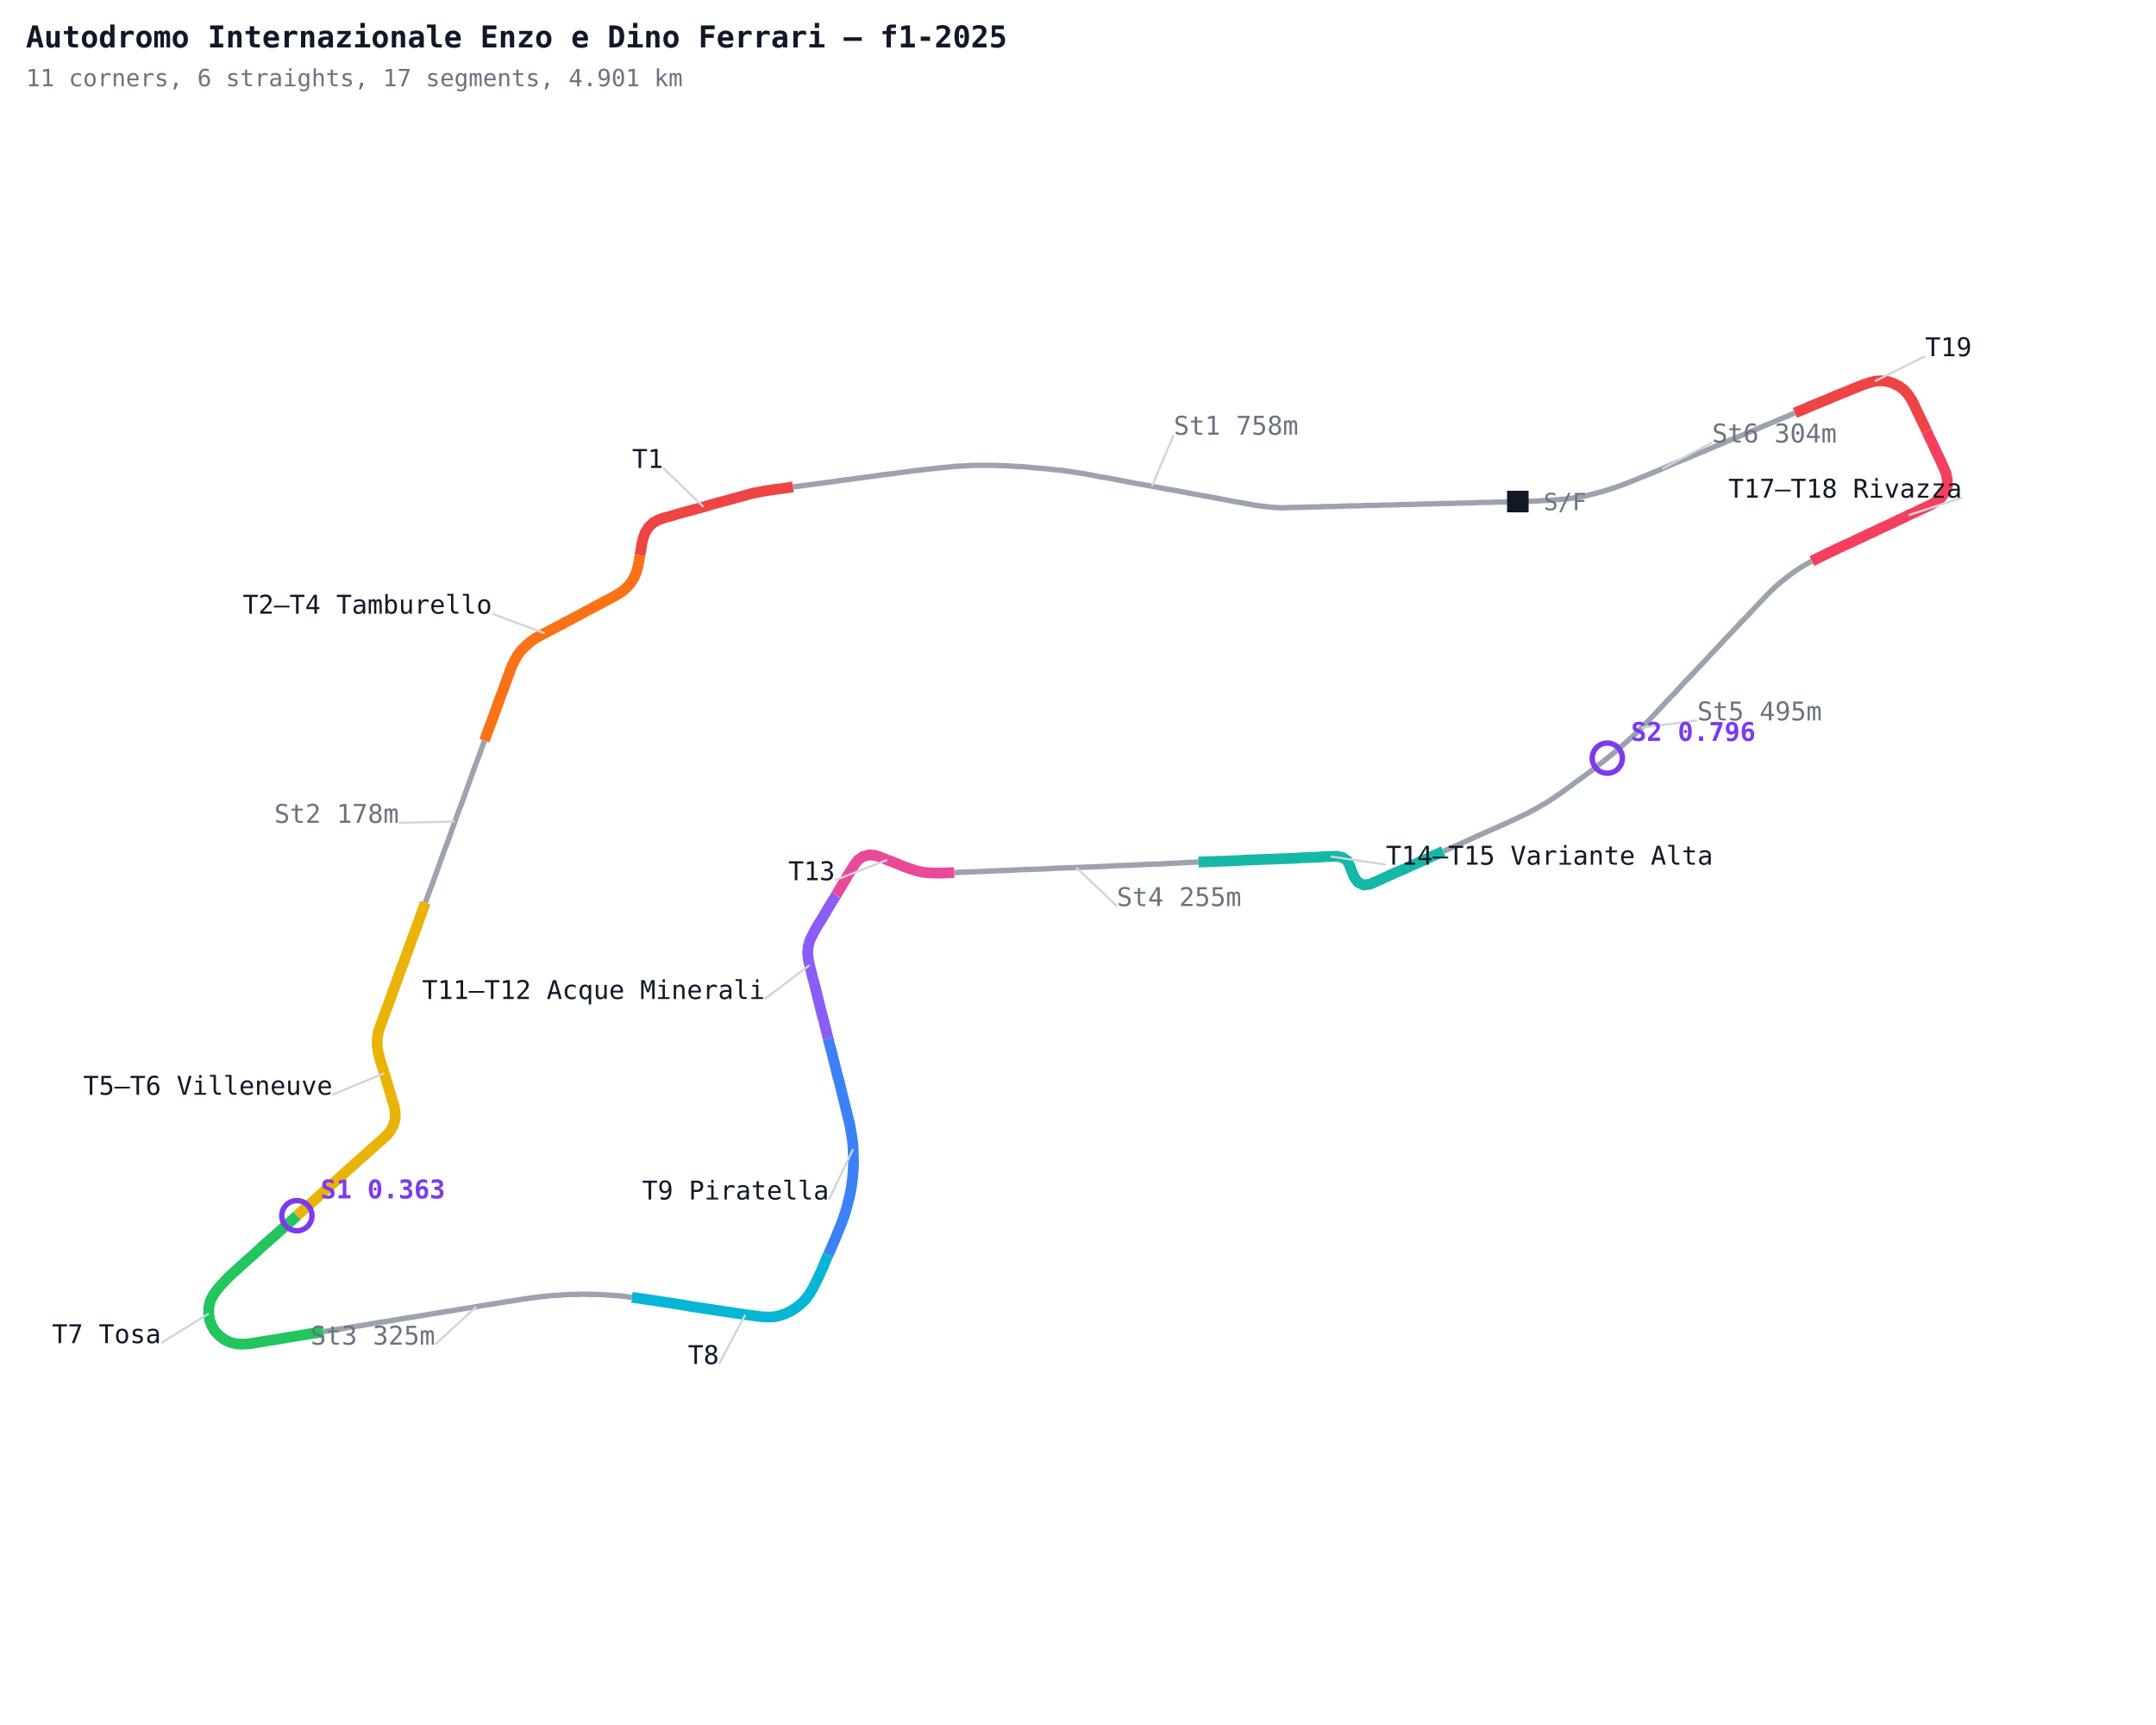
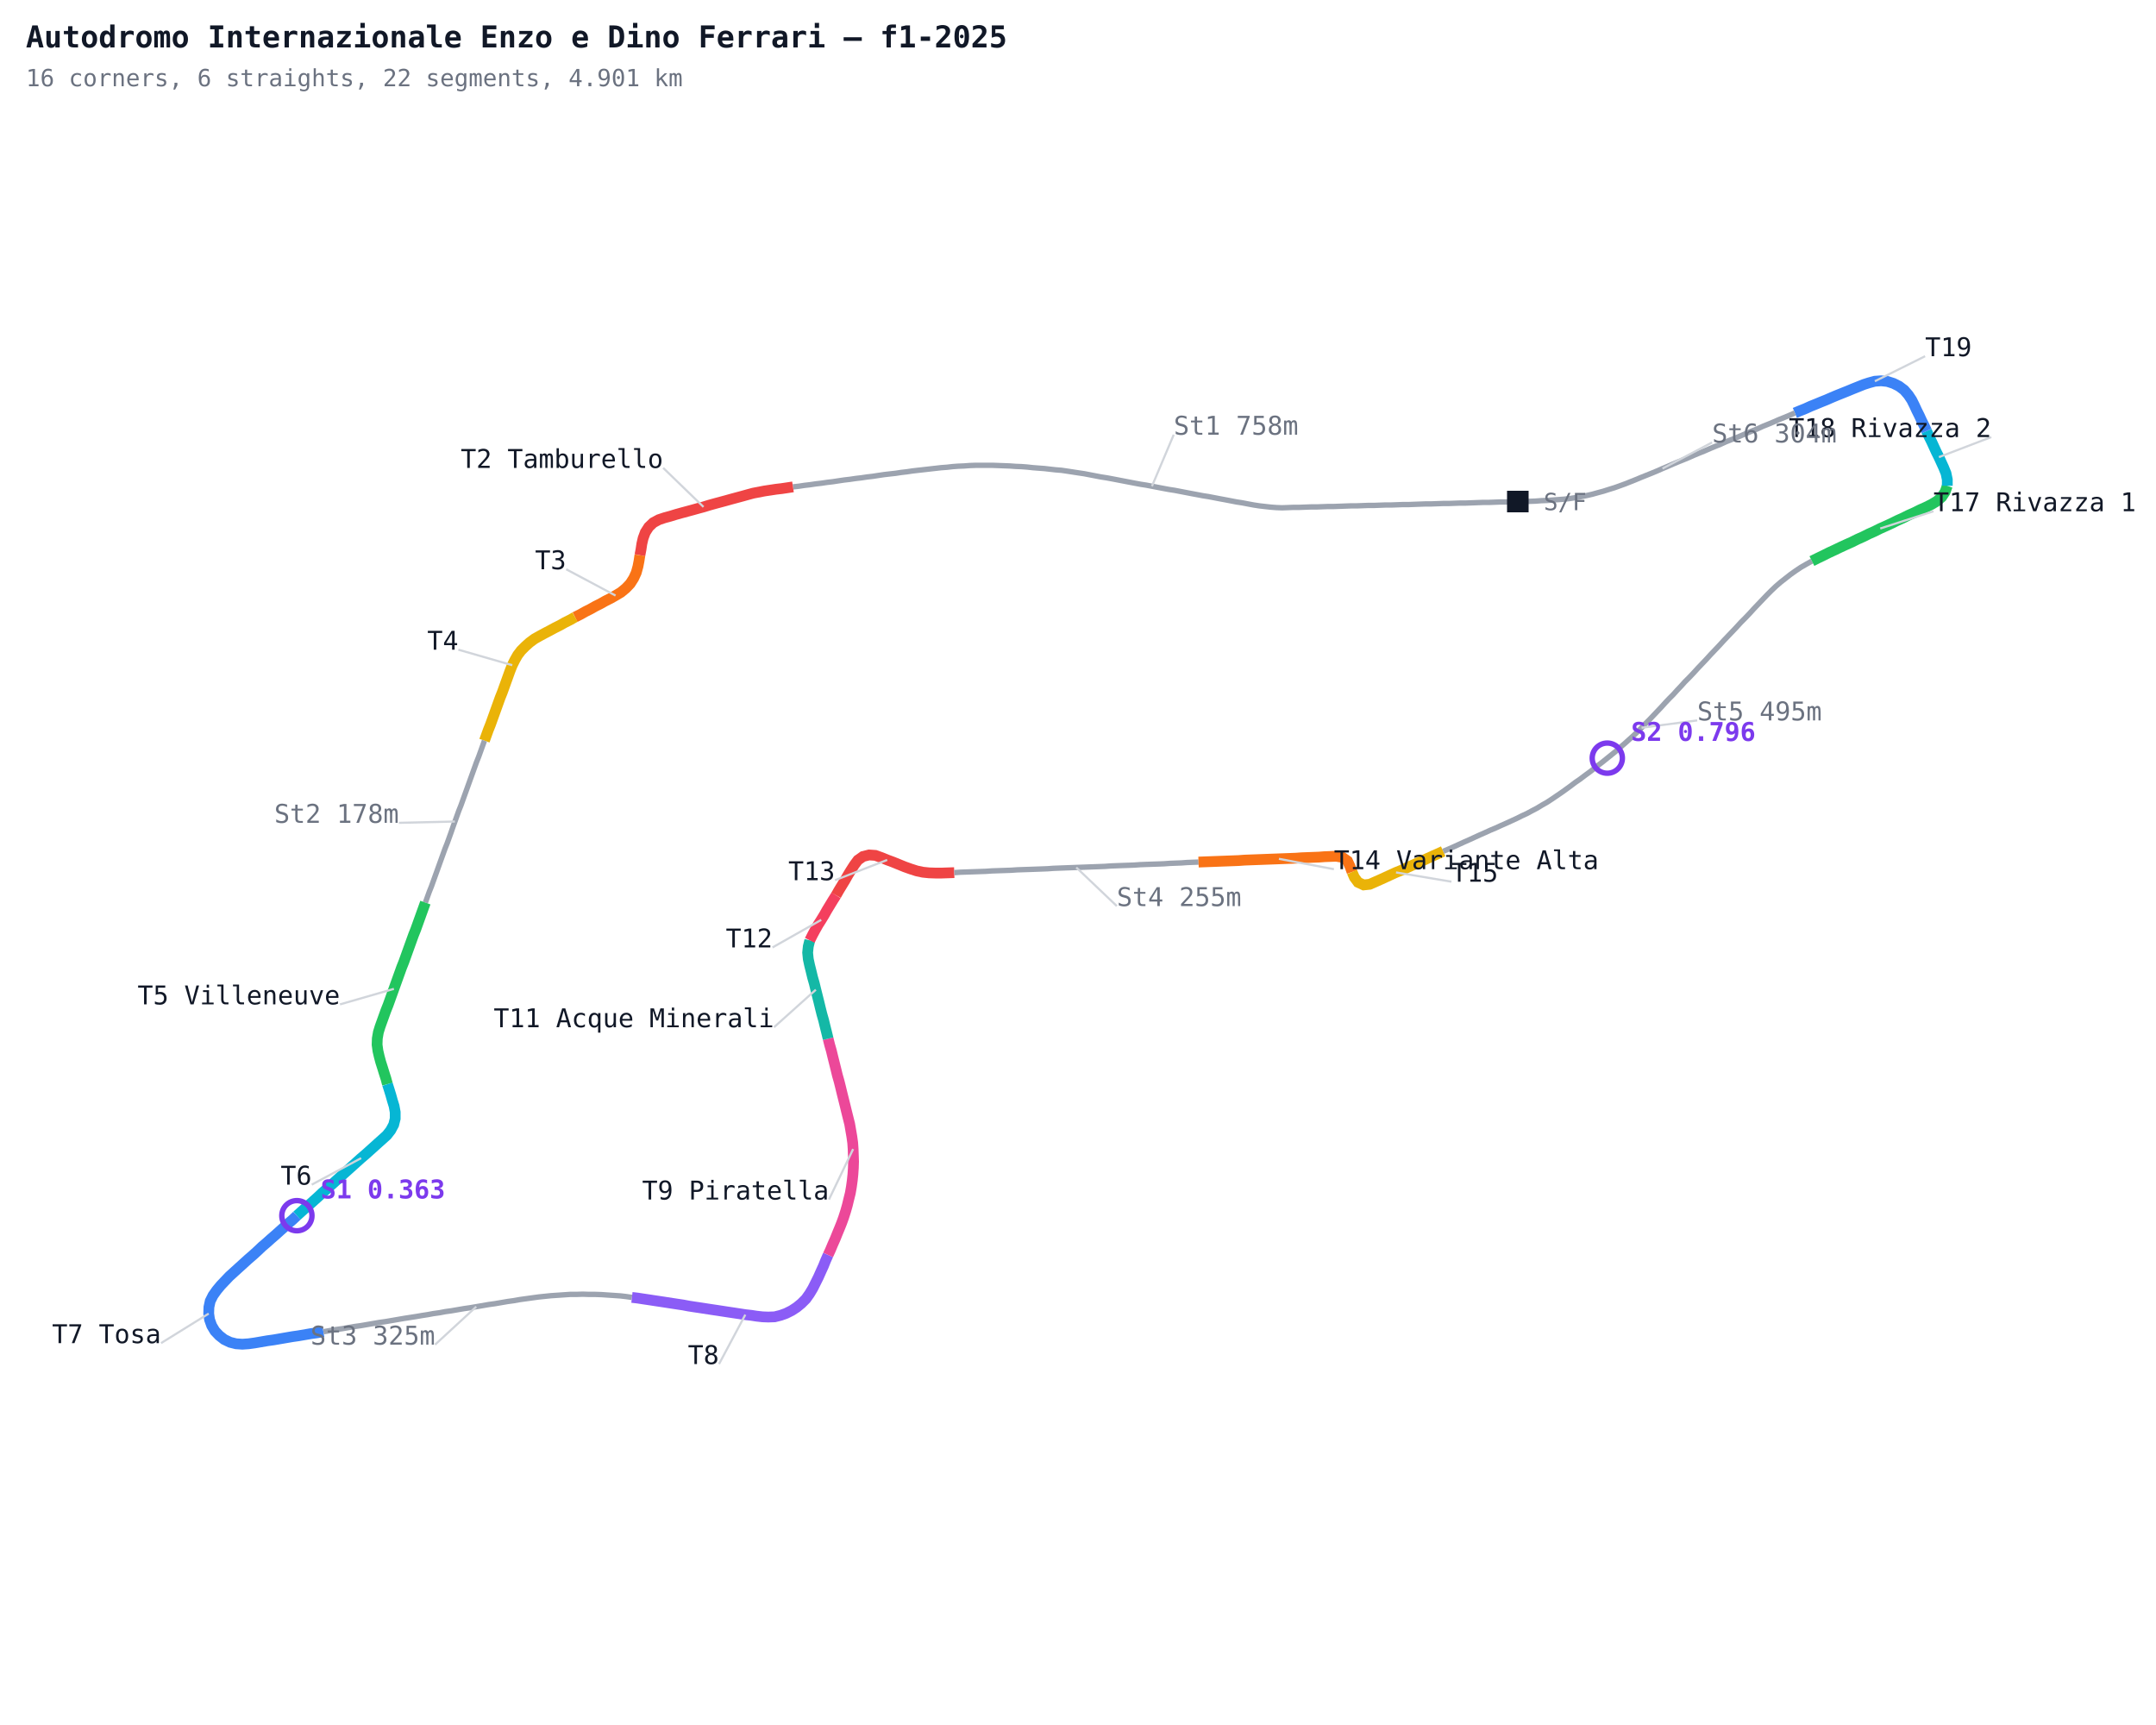
<svg xmlns="http://www.w3.org/2000/svg" width="1000" height="800" viewBox="0 0 1000 800">
  <defs>
    <style>
      .name { font-family: monospace; font-size: 12px; }
      .sector { font-family: monospace; font-size: 12px; fill: #7c3aed; font-weight: bold; }
      .title { font-family: monospace; font-size: 14px; fill: #111827; font-weight: bold; }
      .sub { font-family: monospace; font-size: 11px; fill: #6b7280; }
    </style>
  </defs>
  <rect width="1000" height="800" fill="#ffffff" />
  <polyline fill="none" stroke="#9ca3af" stroke-width="2.5" points="704.0,232.6 701.2,232.7 698.6,232.8 695.9,232.8 693.2,232.9 690.6,233.0 687.9,233.0 685.2,233.1 682.6,233.2 679.9,233.3 677.3,233.3 674.6,233.4 671.9,233.5 669.3,233.5 666.6,233.6 663.9,233.7 661.3,233.7 658.6,233.8 655.9,233.9 653.3,234.0 650.6,234.0 648.0,234.1 645.3,234.2 642.6,234.2 640.0,234.3 637.3,234.4 634.6,234.4 632.0,234.5 629.3,234.6 626.7,234.6 624.0,234.7 621.3,234.8 618.7,234.9 616.0,234.9 613.3,235.0 610.7,235.1 608.0,235.1 605.3,235.2 602.7,235.3 600.0,235.3 597.4,235.4 594.7,235.5 592.0,235.4 589.4,235.2 586.7,234.9 584.1,234.6 581.5,234.2 578.8,233.7 576.2,233.2 573.6,232.8 571.0,232.3 568.4,231.8 565.7,231.3 563.1,230.8 560.5,230.3 557.9,229.9 555.3,229.4 552.6,228.9 550.0,228.4 547.4,227.9 544.8,227.4 542.2,227.0 539.5,226.5 536.9,226.0 534.3,225.5 531.7,225.0 529.1,224.6 526.4,224.1 523.8,223.6 521.2,223.1 518.6,222.6 516.0,222.1 513.3,221.6 510.7,221.2 508.1,220.7 505.5,220.2 502.9,219.7 500.2,219.3 497.6,218.9 495.0,218.5 492.3,218.1 489.7,217.9 487.0,217.6 484.4,217.3 481.7,217.1 479.1,216.9 476.4,216.6 473.8,216.4 471.1,216.3 468.4,216.1 465.8,216.0 463.1,215.9 460.4,215.8 457.8,215.8 455.1,215.8 452.5,215.8 449.8,215.9 447.1,216.1 444.5,216.2 441.8,216.4 439.2,216.7 436.5,216.9 433.9,217.2 431.2,217.5 428.6,217.8 425.9,218.1 423.3,218.4 420.6,218.8 418.0,219.1 415.4,219.5 412.7,219.8 410.1,220.1 407.4,220.5 404.8,220.9 402.2,221.2 399.5,221.6 396.9,221.9 394.2,222.3 391.6,222.6 388.9,223.0 386.3,223.4 383.7,223.7 381.0,224.1 378.4,224.4 375.7,224.8 373.1,225.1 370.5,225.5 367.8,225.8" />
  <polyline fill="none" stroke="#ef4444" stroke-width="5" points="367.8,225.8 365.2,226.2 362.5,226.6 359.9,226.9 357.3,227.3 354.6,227.7 352.0,228.2 349.4,228.7 346.8,229.4 344.3,230.1 341.7,230.8 339.1,231.5 336.6,232.2 334.0,232.9 331.4,233.6 328.9,234.3 326.3,235.1 323.7,235.8 321.2,236.5 318.6,237.2 316.0,237.9 313.5,238.6 310.9,239.4 308.3,240.1 305.6,241.0 303.0,242.4 300.9,244.4 299.3,246.9 298.3,249.6 297.7,252.2 297.3,254.9 296.8,257.5" />
-   <polyline fill="none" stroke="#f97316" stroke-width="5" points="296.8,257.5 296.4,260.1 295.9,262.7 295.1,265.6 293.9,268.2 292.3,270.7 290.3,272.8 288.0,274.7 285.5,276.2 283.2,277.5 280.8,278.7 278.5,280.0 276.1,281.2 273.8,282.5 271.4,283.7 269.1,285.0 266.7,286.2 264.4,287.5 262.0,288.7 259.7,290.0 257.3,291.2 254.9,292.5 252.6,293.7 250.2,295.0 247.9,296.3 245.6,298.0 243.6,299.8 241.7,301.7 240.1,303.8 238.8,306.1 237.6,308.5 236.6,311.0 235.7,313.5 234.8,316.0 233.9,318.5 233.0,321.0 232.0,323.5 231.1,326.0 230.2,328.5 229.3,331.0 228.4,333.5 227.5,336.0 226.5,338.5 225.6,341.0 224.7,343.5" />
+   <polyline fill="none" stroke="#f97316" stroke-width="5" points="296.8,257.5 296.4,260.1 295.9,262.7 295.1,265.6 293.9,268.2 292.3,270.7 290.3,272.8 288.0,274.7 285.5,276.2 283.2,277.5 280.8,278.7 278.5,280.0 276.1,281.2 273.8,282.5 271.4,283.7 269.1,285.0 266.7,286.2" />
+   <polyline fill="none" stroke="#eab308" stroke-width="5" points="266.7,286.2 264.4,287.5 262.0,288.7 259.7,290.0 257.3,291.2 254.9,292.5 252.6,293.7 250.2,295.0 247.9,296.3 245.6,298.0 243.6,299.8 241.7,301.7 240.1,303.8 238.8,306.1 237.6,308.5 236.6,311.0 235.7,313.5 234.8,316.0 233.9,318.5 233.0,321.0 232.0,323.5 231.1,326.0 230.2,328.5 229.3,331.0 228.4,333.5 227.5,336.0 226.5,338.5 225.6,341.0 224.7,343.5" />
  <polyline fill="none" stroke="#9ca3af" stroke-width="2.5" points="224.7,343.5 223.8,346.0 222.9,348.5 222.0,351.0 221.0,353.5 220.1,356.0 219.2,358.5 218.3,361.0 217.4,363.5 216.5,366.0 215.6,368.5 214.7,371.0 213.8,373.5 212.8,376.0 211.9,378.5 211.0,381.0 210.1,383.5 209.2,386.1 208.3,388.6 207.4,391.1 206.4,393.6 205.5,396.1 204.6,398.6 203.7,401.1 202.8,403.6 201.9,406.1 201.0,408.6 200.1,411.1 199.1,413.6 198.2,416.1 197.3,418.6" />
-   <polyline fill="none" stroke="#eab308" stroke-width="5" points="197.3,418.6 196.4,421.1 195.5,423.6 194.6,426.1 193.7,428.6 192.8,431.1 191.8,433.6 190.9,436.1 190.0,438.6 189.1,441.1 188.2,443.6 187.3,446.1 186.3,448.6 185.4,451.1 184.5,453.6 183.6,456.1 182.7,458.6 181.8,461.1 180.9,463.6 180.0,466.1 179.0,468.6 178.1,471.1 177.2,473.6 176.3,476.1 175.5,478.7 175.0,481.6 174.9,484.5 175.3,487.4 175.9,490.0 176.6,492.6 177.4,495.1 178.2,497.7 179.0,500.2 179.7,502.8 180.5,505.3 181.3,507.9 182.0,510.4 182.8,513.0 183.3,515.8 183.3,518.8 182.6,521.6 181.2,524.2 179.4,526.5 177.4,528.3 175.5,530.0 173.5,531.8 171.5,533.6 169.5,535.4 167.5,537.1 165.5,538.9 163.5,540.7 161.5,542.5 159.6,544.2 157.6,546.0 155.6,547.8 153.6,549.6 151.6,551.4 149.6,553.1 147.7,554.9 145.7,556.7 143.7,558.5 141.7,560.2 139.7,562.0 137.7,563.8" />
-   <polyline fill="none" stroke="#22c55e" stroke-width="5" points="137.7,563.8 135.8,565.6 133.8,567.3 131.8,569.1 129.8,570.9 127.8,572.7 125.6,574.6 123.6,576.4 121.6,578.1 119.5,580.1 117.3,582.1 115.1,584.0 112.9,586.0 110.8,587.9 108.6,589.9 106.4,591.9 104.4,594.0 102.4,596.1 100.5,598.4 98.8,600.8 97.5,603.4 96.9,606.2 96.8,609.2 97.2,612.0 98.2,614.8 99.7,617.3 101.7,619.4 104.0,621.2 106.7,622.5 109.5,623.2 112.4,623.4 115.3,623.2 118.2,622.8 121.1,622.3 124.0,621.8 126.9,621.4 129.8,620.9 132.7,620.4 135.6,619.9 138.4,619.5 141.3,619.0 144.2,618.5 147.1,618.1 150.0,617.6" />
+   <polyline fill="none" stroke="#22c55e" stroke-width="5" points="197.3,418.6 196.4,421.1 195.5,423.6 194.6,426.1 193.7,428.6 192.8,431.1 191.8,433.6 190.9,436.1 190.0,438.6 189.1,441.1 188.2,443.6 187.3,446.1 186.3,448.6 185.4,451.1 184.5,453.6 183.6,456.1 182.7,458.6 181.8,461.1 180.9,463.6 180.0,466.1 179.0,468.6 178.1,471.1 177.2,473.6 176.3,476.1 175.5,478.7 175.0,481.6 174.9,484.5 175.3,487.4 175.9,490.0 176.6,492.6 177.4,495.1 178.2,497.7 179.0,500.2 179.7,502.8" />
+   <polyline fill="none" stroke="#06b6d4" stroke-width="5" points="179.7,502.8 180.5,505.3 181.3,507.9 182.0,510.4 182.8,513.0 183.3,515.8 183.3,518.8 182.6,521.6 181.2,524.2 179.4,526.5 177.4,528.3 175.5,530.0 173.5,531.8 171.5,533.6 169.5,535.4 167.5,537.1 165.5,538.9 163.5,540.7 161.5,542.5 159.6,544.2 157.6,546.0 155.6,547.8 153.6,549.6 151.6,551.4 149.6,553.1 147.7,554.9 145.7,556.7 143.7,558.5 141.7,560.2 139.7,562.0 137.7,563.8" />
+   <polyline fill="none" stroke="#3b82f6" stroke-width="5" points="137.7,563.8 135.8,565.6 133.8,567.3 131.8,569.1 129.8,570.9 127.8,572.7 125.6,574.6 123.6,576.4 121.6,578.1 119.5,580.1 117.3,582.1 115.1,584.0 112.9,586.0 110.8,587.9 108.6,589.9 106.4,591.9 104.4,594.0 102.4,596.1 100.5,598.4 98.8,600.8 97.5,603.4 96.9,606.2 96.8,609.2 97.2,612.0 98.2,614.8 99.7,617.3 101.7,619.4 104.0,621.2 106.7,622.5 109.5,623.2 112.4,623.4 115.3,623.2 118.2,622.8 121.1,622.3 124.0,621.8 126.9,621.4 129.8,620.9 132.7,620.4 135.6,619.9 138.4,619.5 141.3,619.0 144.2,618.5 147.1,618.1 150.0,617.6" />
  <polyline fill="none" stroke="#9ca3af" stroke-width="2.5" points="150.0,617.6 152.9,617.1 155.8,616.6 158.7,616.2 161.6,615.7 164.4,615.2 167.3,614.8 170.2,614.3 173.1,613.8 176.0,613.3 178.9,612.9 181.8,612.4 184.7,611.9 187.6,611.4 190.2,611.0 192.8,610.6 195.7,610.1 198.3,609.7 201.0,609.2 203.9,608.8 206.5,608.3 209.4,607.9 212.3,607.4 215.2,606.9 218.0,606.5 220.9,606.0 223.8,605.5 226.7,605.0 229.6,604.6 232.5,604.1 235.4,603.6 238.3,603.2 241.1,602.7 244.0,602.3 246.9,601.9 249.8,601.5 252.7,601.2 255.6,600.9 258.6,600.7 261.5,600.5 264.4,600.3 267.3,600.3 270.3,600.2 273.2,600.3 276.1,600.3 279.0,600.4 281.9,600.6 284.9,600.8 287.8,601.0 290.4,601.3 293.1,601.7" />
-   <polyline fill="none" stroke="#06b6d4" stroke-width="5" points="293.1,601.7 295.7,602.0 298.3,602.4 301.0,602.8 303.6,603.2 306.3,603.6 308.9,604.0 311.5,604.4 314.1,604.8 316.8,605.2 319.4,605.7 322.0,606.1 324.7,606.5 327.3,606.9 329.9,607.3 332.6,607.7 335.2,608.1 337.8,608.5 340.5,608.9 343.1,609.3 345.7,609.7 348.4,610.0 351.0,610.4 353.7,610.7 356.3,610.8 359.3,610.7 362.1,610.0 364.6,609.1 367.2,607.8 369.5,606.3 371.7,604.5 373.8,602.4 375.5,600.0 377.0,597.5 378.3,594.9 379.6,592.3 380.8,589.6 381.9,587.2 382.9,584.7 384.1,582.0" />
-   <polyline fill="none" stroke="#3b82f6" stroke-width="5" points="384.1,582.0 385.2,579.6 386.2,577.2 387.4,574.5 388.4,572.0 389.4,569.6 390.4,567.1 391.3,564.6 392.2,561.8 393.0,559.0 393.7,556.1 394.4,553.3 394.9,550.4 395.3,547.5 395.6,544.6 395.8,541.7 395.9,538.7 395.8,535.8 395.7,532.9 395.5,530.0 395.1,527.1 394.6,524.2 394.1,521.3 393.4,518.5 392.7,515.7 392.0,512.8 391.3,510.0 390.6,507.2 389.9,504.3 389.2,501.5 388.4,498.7 387.7,495.8 387.0,493.0 386.3,490.2 385.6,487.3 384.8,484.5 384.1,481.7" />
-   <polyline fill="none" stroke="#8b5cf6" stroke-width="5" points="384.1,481.7 383.4,478.8 382.7,476.0 382.0,473.1 381.2,470.3 380.5,467.5 379.8,464.6 379.1,461.8 378.4,459.0 377.7,456.1 376.9,453.3 376.2,450.4 375.5,447.6 374.9,444.8 374.6,441.8 374.9,438.9 375.6,436.1 376.9,433.5 378.2,431.1 379.5,428.8 380.9,426.6 382.3,424.3 383.6,422.0 385.0,419.7 386.4,417.4 387.8,415.2" />
-   <polyline fill="none" stroke="#ec4899" stroke-width="5" points="387.8,415.2 389.1,412.9 390.5,410.6 391.9,408.3 393.2,406.0 394.6,403.7 396.2,401.2 397.9,398.9 400.3,397.2 403.1,396.5 406.0,396.7 408.8,397.7 411.5,398.8 414.2,399.8 416.9,400.9 419.6,402.0 422.4,403.0 425.2,403.9 428.0,404.5 430.9,404.8 433.8,404.9 436.8,404.9 439.7,404.8 442.6,404.7" />
+   <polyline fill="none" stroke="#8b5cf6" stroke-width="5" points="293.1,601.7 295.7,602.0 298.3,602.4 301.0,602.8 303.6,603.2 306.3,603.6 308.9,604.0 311.5,604.4 314.1,604.8 316.8,605.2 319.4,605.7 322.0,606.1 324.7,606.5 327.3,606.9 329.9,607.3 332.6,607.7 335.2,608.1 337.8,608.5 340.5,608.9 343.1,609.3 345.7,609.7 348.4,610.0 351.0,610.4 353.7,610.7 356.3,610.8 359.3,610.7 362.1,610.0 364.6,609.1 367.2,607.8 369.5,606.3 371.7,604.5 373.8,602.4 375.5,600.0 377.0,597.5 378.3,594.9 379.6,592.3 380.8,589.6 381.9,587.2 382.9,584.7 384.1,582.0" />
+   <polyline fill="none" stroke="#ec4899" stroke-width="5" points="384.1,582.0 385.2,579.6 386.2,577.2 387.4,574.5 388.4,572.0 389.4,569.6 390.4,567.1 391.3,564.6 392.2,561.8 393.0,559.0 393.7,556.1 394.4,553.3 394.9,550.4 395.3,547.5 395.6,544.6 395.8,541.7 395.9,538.7 395.8,535.8 395.7,532.9 395.5,530.0 395.1,527.1 394.6,524.2 394.1,521.3 393.4,518.5 392.7,515.7 392.0,512.8 391.3,510.0 390.6,507.2 389.9,504.3 389.2,501.5 388.4,498.7 387.7,495.8 387.0,493.0 386.3,490.2 385.6,487.3 384.8,484.5 384.1,481.7" />
+   <polyline fill="none" stroke="#14b8a6" stroke-width="5" points="384.1,481.7 383.4,478.8 382.7,476.0 382.0,473.1 381.2,470.3 380.5,467.5 379.8,464.6 379.1,461.8 378.4,459.0 377.7,456.1 376.9,453.3 376.2,450.4 375.5,447.6 374.9,444.8 374.6,441.8 374.9,438.9 375.6,436.1" />
+   <polyline fill="none" stroke="#f43f5e" stroke-width="5" points="375.6,436.1 376.9,433.5 378.2,431.1 379.5,428.8 380.9,426.6 382.3,424.3 383.6,422.0 385.0,419.7 386.4,417.4 387.8,415.2" />
+   <polyline fill="none" stroke="#ef4444" stroke-width="5" points="387.8,415.2 389.1,412.9 390.5,410.6 391.9,408.3 393.2,406.0 394.6,403.7 396.2,401.2 397.9,398.9 400.3,397.2 403.1,396.5 406.0,396.7 408.8,397.7 411.5,398.8 414.2,399.8 416.9,400.9 419.6,402.0 422.4,403.0 425.2,403.9 428.0,404.5 430.9,404.8 433.8,404.9 436.8,404.9 439.7,404.8 442.6,404.7" />
  <polyline fill="none" stroke="#9ca3af" stroke-width="2.5" points="442.6,404.7 445.5,404.5 448.4,404.4 451.4,404.3 454.3,404.2 457.2,404.1 460.1,403.9 463.0,403.8 466.0,403.7 468.9,403.6 471.8,403.4 474.7,403.3 477.7,403.2 480.6,403.1 483.3,403.0 485.9,402.9 488.6,402.7 491.2,402.6 493.9,402.5 496.6,402.4 499.2,402.3 501.9,402.2 504.5,402.1 507.2,402.0 509.9,401.9 512.5,401.8 515.2,401.6 517.8,401.5 520.5,401.4 523.4,401.3 526.1,401.2 528.8,401.0 531.4,400.9 534.3,400.8 537.3,400.7 539.9,400.6 542.6,400.4 545.2,400.3 547.9,400.2 550.6,400.0 553.2,399.9 555.9,399.8" />
-   <polyline fill="none" stroke="#14b8a6" stroke-width="5" points="555.9,399.8 558.5,399.7 561.2,399.6 563.9,399.5 566.5,399.4 569.2,399.3 571.9,399.2 574.5,399.1 577.2,398.9 579.8,398.8 582.5,398.7 585.2,398.6 587.8,398.5 590.5,398.4 593.2,398.3 595.8,398.2 598.5,398.1 601.1,398.0 603.8,397.8 606.5,397.7 609.1,397.6 611.8,397.5 614.4,397.3 617.1,397.2 619.8,397.1 622.6,397.6 625.0,399.3 626.2,401.9 627.1,404.4 628.2,406.9 629.9,409.2 632.5,410.4 635.3,410.1 637.8,409.0 640.3,407.9 642.7,406.8 645.1,405.7 647.5,404.6 650.0,403.6 652.4,402.5 654.8,401.4 657.3,400.3 659.7,399.2 662.1,398.1 664.5,397.0 667.0,395.9 669.4,394.8" />
+   <polyline fill="none" stroke="#f97316" stroke-width="5" points="555.9,399.8 558.5,399.7 561.2,399.6 563.9,399.5 566.5,399.4 569.2,399.3 571.9,399.2 574.5,399.1 577.2,398.9 579.8,398.8 582.5,398.7 585.2,398.6 587.8,398.5 590.5,398.4 593.2,398.3 595.8,398.2 598.5,398.1 601.1,398.0 603.8,397.8 606.5,397.7 609.1,397.6 611.8,397.5 614.4,397.3 617.1,397.2 619.8,397.1 622.6,397.6 625.0,399.3 626.2,401.9 627.1,404.4" />
+   <polyline fill="none" stroke="#eab308" stroke-width="5" points="627.1,404.4 628.2,406.9 629.9,409.2 632.5,410.4 635.3,410.1 637.8,409.0 640.3,407.9 642.7,406.8 645.1,405.7 647.5,404.6 650.0,403.6 652.4,402.5 654.8,401.4 657.3,400.3 659.7,399.2 662.1,398.1 664.5,397.0 667.0,395.9 669.4,394.8" />
  <polyline fill="none" stroke="#9ca3af" stroke-width="2.5" points="669.4,394.8 671.8,393.8 674.3,392.7 676.7,391.6 679.1,390.5 681.6,389.4 684.0,388.3 686.4,387.2 688.9,386.1 691.3,385.0 693.7,384.0 696.1,382.9 698.6,381.8 701.0,380.7 703.4,379.6 705.8,378.4 708.2,377.3 710.6,376.0 712.9,374.8 715.2,373.4 717.5,372.1 719.8,370.6 722.0,369.1 724.2,367.6 726.3,366.1 728.5,364.5 730.6,362.9 732.8,361.4 734.9,359.8 737.1,358.2 739.2,356.6 741.3,354.9 743.4,353.3 745.5,351.6 747.5,350.0 749.6,348.3 751.6,346.5 753.6,344.8 755.6,343.0 757.6,341.2 759.5,339.4 761.4,337.5 763.2,335.6 765.1,333.7 766.9,331.8 768.8,329.8 770.6,327.9 772.4,325.9 774.2,324.0 776.1,322.1 777.9,320.1 779.7,318.2 781.5,316.2 783.4,314.3 785.4,312.2 787.4,310.0 789.4,307.9 791.4,305.8 793.4,303.6 795.4,301.5 797.4,299.4 799.4,297.2 801.4,295.1 803.4,293.0 805.4,290.9 807.4,288.7 809.5,286.6 811.5,284.5 813.5,282.3 815.5,280.2 817.5,278.1 819.5,276.0 821.6,273.9 823.7,271.9 825.9,270.0 828.2,268.2 830.5,266.4 832.9,264.7 835.3,263.1 837.9,261.6 840.4,260.2" />
-   <polyline fill="none" stroke="#f43f5e" stroke-width="5" points="840.4,260.2 843.0,258.9 845.7,257.6 848.3,256.3 850.9,255.1 853.6,253.8 856.2,252.6 858.9,251.4 861.5,250.1 864.2,248.9 866.8,247.6 869.5,246.4 872.1,245.1 874.8,243.9 877.4,242.7 880.0,241.4 882.7,240.2 885.3,238.9 888.0,237.7 890.6,236.4 893.3,235.2 895.9,233.9 898.4,232.4 900.6,230.5 902.2,228.1 903.2,225.3 903.2,222.4 902.6,219.5 901.5,216.8 900.4,214.4 899.3,212.0 898.1,209.6 897.0,207.2 895.9,204.8 894.7,202.4 893.6,199.9" />
-   <polyline fill="none" stroke="#ef4444" stroke-width="5" points="893.6,199.9 892.5,197.5 891.3,195.1 890.2,192.7 889.0,190.3 887.9,187.9 886.7,185.5 885.1,183.1 883.2,180.9 880.8,179.1 878.2,177.8 875.4,176.9 872.5,176.6 869.6,176.8 867.0,177.5 864.5,178.3 862.0,179.3 859.5,180.3 857.1,181.3 854.6,182.3 852.1,183.3 849.7,184.3 847.2,185.4 844.7,186.4 842.3,187.4 839.8,188.4 837.4,189.5 834.9,190.5 832.5,191.5" />
+   <polyline fill="none" stroke="#22c55e" stroke-width="5" points="840.4,260.2 843.0,258.9 845.7,257.6 848.3,256.3 850.9,255.1 853.6,253.8 856.2,252.6 858.9,251.4 861.5,250.1 864.2,248.9 866.8,247.6 869.5,246.4 872.1,245.1 874.8,243.9 877.4,242.7 880.0,241.4 882.7,240.2 885.3,238.9 888.0,237.7 890.6,236.4 893.3,235.2 895.9,233.9 898.4,232.4 900.6,230.5 902.2,228.1 903.2,225.3" />
+   <polyline fill="none" stroke="#06b6d4" stroke-width="5" points="903.2,225.3 903.2,222.4 902.6,219.5 901.5,216.8 900.4,214.4 899.3,212.0 898.1,209.6 897.0,207.2 895.9,204.8 894.7,202.4 893.6,199.9" />
+   <polyline fill="none" stroke="#3b82f6" stroke-width="5" points="893.6,199.9 892.5,197.5 891.3,195.1 890.2,192.7 889.0,190.3 887.9,187.9 886.7,185.5 885.1,183.1 883.2,180.9 880.8,179.1 878.2,177.8 875.4,176.9 872.5,176.6 869.6,176.8 867.0,177.5 864.5,178.3 862.0,179.3 859.5,180.3 857.1,181.3 854.6,182.3 852.1,183.3 849.7,184.3 847.2,185.4 844.7,186.4 842.3,187.4 839.8,188.4 837.4,189.5 834.9,190.5 832.5,191.5" />
  <polyline fill="none" stroke="#9ca3af" stroke-width="2.5" points="832.5,191.5 830.0,192.6 827.6,193.6 825.1,194.6 822.6,195.7 820.2,196.7 817.7,197.7 815.3,198.8 812.8,199.8 810.4,200.8 807.9,201.9 805.5,202.9 803.0,203.9 800.5,204.9 798.1,206.0 795.6,207.0 793.2,208.0 790.7,209.1 788.2,210.1 785.8,211.1 783.3,212.2 780.9,213.2 778.4,214.2 776.0,215.2 773.5,216.3 771.1,217.3 768.6,218.4 766.2,219.4 763.7,220.4 761.2,221.4 758.8,222.4 756.3,223.4 753.8,224.4 751.3,225.3 748.8,226.2 746.2,227.0 743.7,227.8 741.1,228.5 738.6,229.2 736.0,229.8 733.4,230.3 730.7,230.8 728.1,231.2 725.5,231.5 722.8,231.7 720.1,231.9 717.5,232.1 714.8,232.2 712.2,232.4 709.5,232.5 706.8,232.5" />
  <line x1="534.3" y1="225.5" x2="544.4" y2="201.6" stroke="#d1d5db" stroke-width="1" />
  <text x="544.4" y="201.6" text-anchor="start" class="name" fill="#6b7280">St1 758m</text>
  <line x1="326.3" y1="235.1" x2="307.6" y2="217.0" stroke="#d1d5db" stroke-width="1" />
-   <text x="307.6" y="217.0" text-anchor="end" class="name" fill="#111827">T1</text>
-   <line x1="252.6" y1="293.7" x2="228.2" y2="284.6" stroke="#d1d5db" stroke-width="1" />
-   <text x="228.2" y="284.6" text-anchor="end" class="name" fill="#111827">T2–T4 Tamburello</text>
+   <text x="307.6" y="217.0" text-anchor="end" class="name" fill="#111827">T2 Tamburello</text>
+   <line x1="285.5" y1="276.2" x2="262.6" y2="264.0" stroke="#d1d5db" stroke-width="1" />
+   <text x="262.6" y="264.0" text-anchor="end" class="name" fill="#111827">T3</text>
+   <line x1="237.6" y1="308.5" x2="212.6" y2="301.3" stroke="#d1d5db" stroke-width="1" />
+   <text x="212.6" y="301.3" text-anchor="end" class="name" fill="#111827">T4</text>
  <line x1="211.0" y1="381.0" x2="185.0" y2="381.6" stroke="#d1d5db" stroke-width="1" />
  <text x="185.0" y="381.6" text-anchor="end" class="name" fill="#6b7280">St2 178m</text>
-   <line x1="178.2" y1="497.7" x2="154.2" y2="507.7" stroke="#d1d5db" stroke-width="1" />
-   <text x="154.2" y="507.7" text-anchor="end" class="name" fill="#111827">T5–T6 Villeneuve</text>
+   <line x1="182.7" y1="458.6" x2="157.7" y2="465.8" stroke="#d1d5db" stroke-width="1" />
+   <text x="157.7" y="465.8" text-anchor="end" class="name" fill="#111827">T5 Villeneuve</text>
+   <line x1="167.5" y1="537.1" x2="144.6" y2="549.4" stroke="#d1d5db" stroke-width="1" />
+   <text x="144.6" y="549.4" text-anchor="end" class="name" fill="#111827">T6</text>
  <line x1="96.8" y1="609.2" x2="74.7" y2="622.9" stroke="#d1d5db" stroke-width="1" />
  <text x="74.7" y="622.9" text-anchor="end" class="name" fill="#111827">T7 Tosa</text>
  <line x1="220.9" y1="606.0" x2="201.8" y2="623.6" stroke="#d1d5db" stroke-width="1" />
  <text x="201.8" y="623.6" text-anchor="end" class="name" fill="#6b7280">St3 325m</text>
  <line x1="345.7" y1="609.7" x2="333.5" y2="632.6" stroke="#d1d5db" stroke-width="1" />
  <text x="333.5" y="632.6" text-anchor="end" class="name" fill="#111827">T8</text>
  <line x1="395.7" y1="532.9" x2="384.5" y2="556.3" stroke="#d1d5db" stroke-width="1" />
  <text x="384.5" y="556.3" text-anchor="end" class="name" fill="#111827">T9 Piratella</text>
-   <line x1="375.5" y1="447.6" x2="354.7" y2="463.3" stroke="#d1d5db" stroke-width="1" />
-   <text x="354.7" y="463.3" text-anchor="end" class="name" fill="#111827">T11–T12 Acque Minerali</text>
+   <line x1="378.4" y1="459.0" x2="359.0" y2="476.4" stroke="#d1d5db" stroke-width="1" />
+   <text x="359.0" y="476.4" text-anchor="end" class="name" fill="#111827">T11 Acque Minerali</text>
+   <line x1="380.9" y1="426.6" x2="358.3" y2="439.4" stroke="#d1d5db" stroke-width="1" />
+   <text x="358.3" y="439.4" text-anchor="end" class="name" fill="#111827">T12</text>
  <line x1="411.5" y1="398.8" x2="387.3" y2="408.2" stroke="#d1d5db" stroke-width="1" />
  <text x="387.3" y="408.2" text-anchor="end" class="name" fill="#111827">T13</text>
  <line x1="499.2" y1="402.3" x2="518.0" y2="420.2" stroke="#d1d5db" stroke-width="1" />
  <text x="518.0" y="420.2" text-anchor="start" class="name" fill="#6b7280">St4 255m</text>
-   <line x1="617.1" y1="397.2" x2="642.8" y2="401.0" stroke="#d1d5db" stroke-width="1" />
-   <text x="642.8" y="401.0" text-anchor="start" class="name" fill="#111827">T14–T15 Variante Alta</text>
+   <line x1="593.2" y1="398.3" x2="618.7" y2="403.1" stroke="#d1d5db" stroke-width="1" />
+   <text x="618.7" y="403.1" text-anchor="start" class="name" fill="#111827">T14 Variante Alta</text>
+   <line x1="647.5" y1="404.6" x2="673.2" y2="408.9" stroke="#d1d5db" stroke-width="1" />
+   <text x="673.2" y="408.9" text-anchor="start" class="name" fill="#111827">T15</text>
  <line x1="761.4" y1="337.5" x2="787.2" y2="334.1" stroke="#d1d5db" stroke-width="1" />
  <text x="787.2" y="334.1" text-anchor="start" class="name" fill="#6b7280">St5 495m</text>
-   <line x1="885.3" y1="238.9" x2="910.0" y2="230.8" stroke="#d1d5db" stroke-width="1" />
-   <text x="910.0" y="230.8" text-anchor="end" class="name" fill="#111827">T17–T18 Rivazza</text>
+   <line x1="872.1" y1="245.1" x2="896.8" y2="237.1" stroke="#d1d5db" stroke-width="1" />
+   <text x="896.8" y="237.1" text-anchor="start" class="name" fill="#111827">T17 Rivazza 1</text>
+   <line x1="899.3" y1="212.0" x2="923.6" y2="202.7" stroke="#d1d5db" stroke-width="1" />
+   <text x="923.6" y="202.7" text-anchor="end" class="name" fill="#111827">T18 Rivazza 2</text>
  <line x1="869.6" y1="176.8" x2="892.9" y2="165.2" stroke="#d1d5db" stroke-width="1" />
  <text x="892.9" y="165.2" text-anchor="start" class="name" fill="#111827">T19</text>
  <line x1="771.1" y1="217.3" x2="794.1" y2="205.2" stroke="#d1d5db" stroke-width="1" />
  <text x="794.1" y="205.2" text-anchor="start" class="name" fill="#6b7280">St6 304m</text>
  <circle cx="137.7" cy="563.8" r="7" fill="none" stroke="#7c3aed" stroke-width="2.5" />
  <text x="148.7" y="555.8" class="sector">S1 0.363</text>
  <circle cx="745.5" cy="351.6" r="7" fill="none" stroke="#7c3aed" stroke-width="2.5" />
  <text x="756.5" y="343.6" class="sector">S2 0.796</text>
  <rect x="699.0" y="227.6" width="10" height="10" fill="#111827" />
  <text x="716.0" y="236.6" class="sub">S/F</text>
  <text class="title" x="12" y="22">Autodromo Internazionale Enzo e Dino Ferrari — f1-2025</text>
-   <text class="sub" x="12" y="40">11 corners, 6 straights, 17 segments, 4.901 km</text>
+   <text class="sub" x="12" y="40">16 corners, 6 straights, 22 segments, 4.901 km</text>
</svg>
